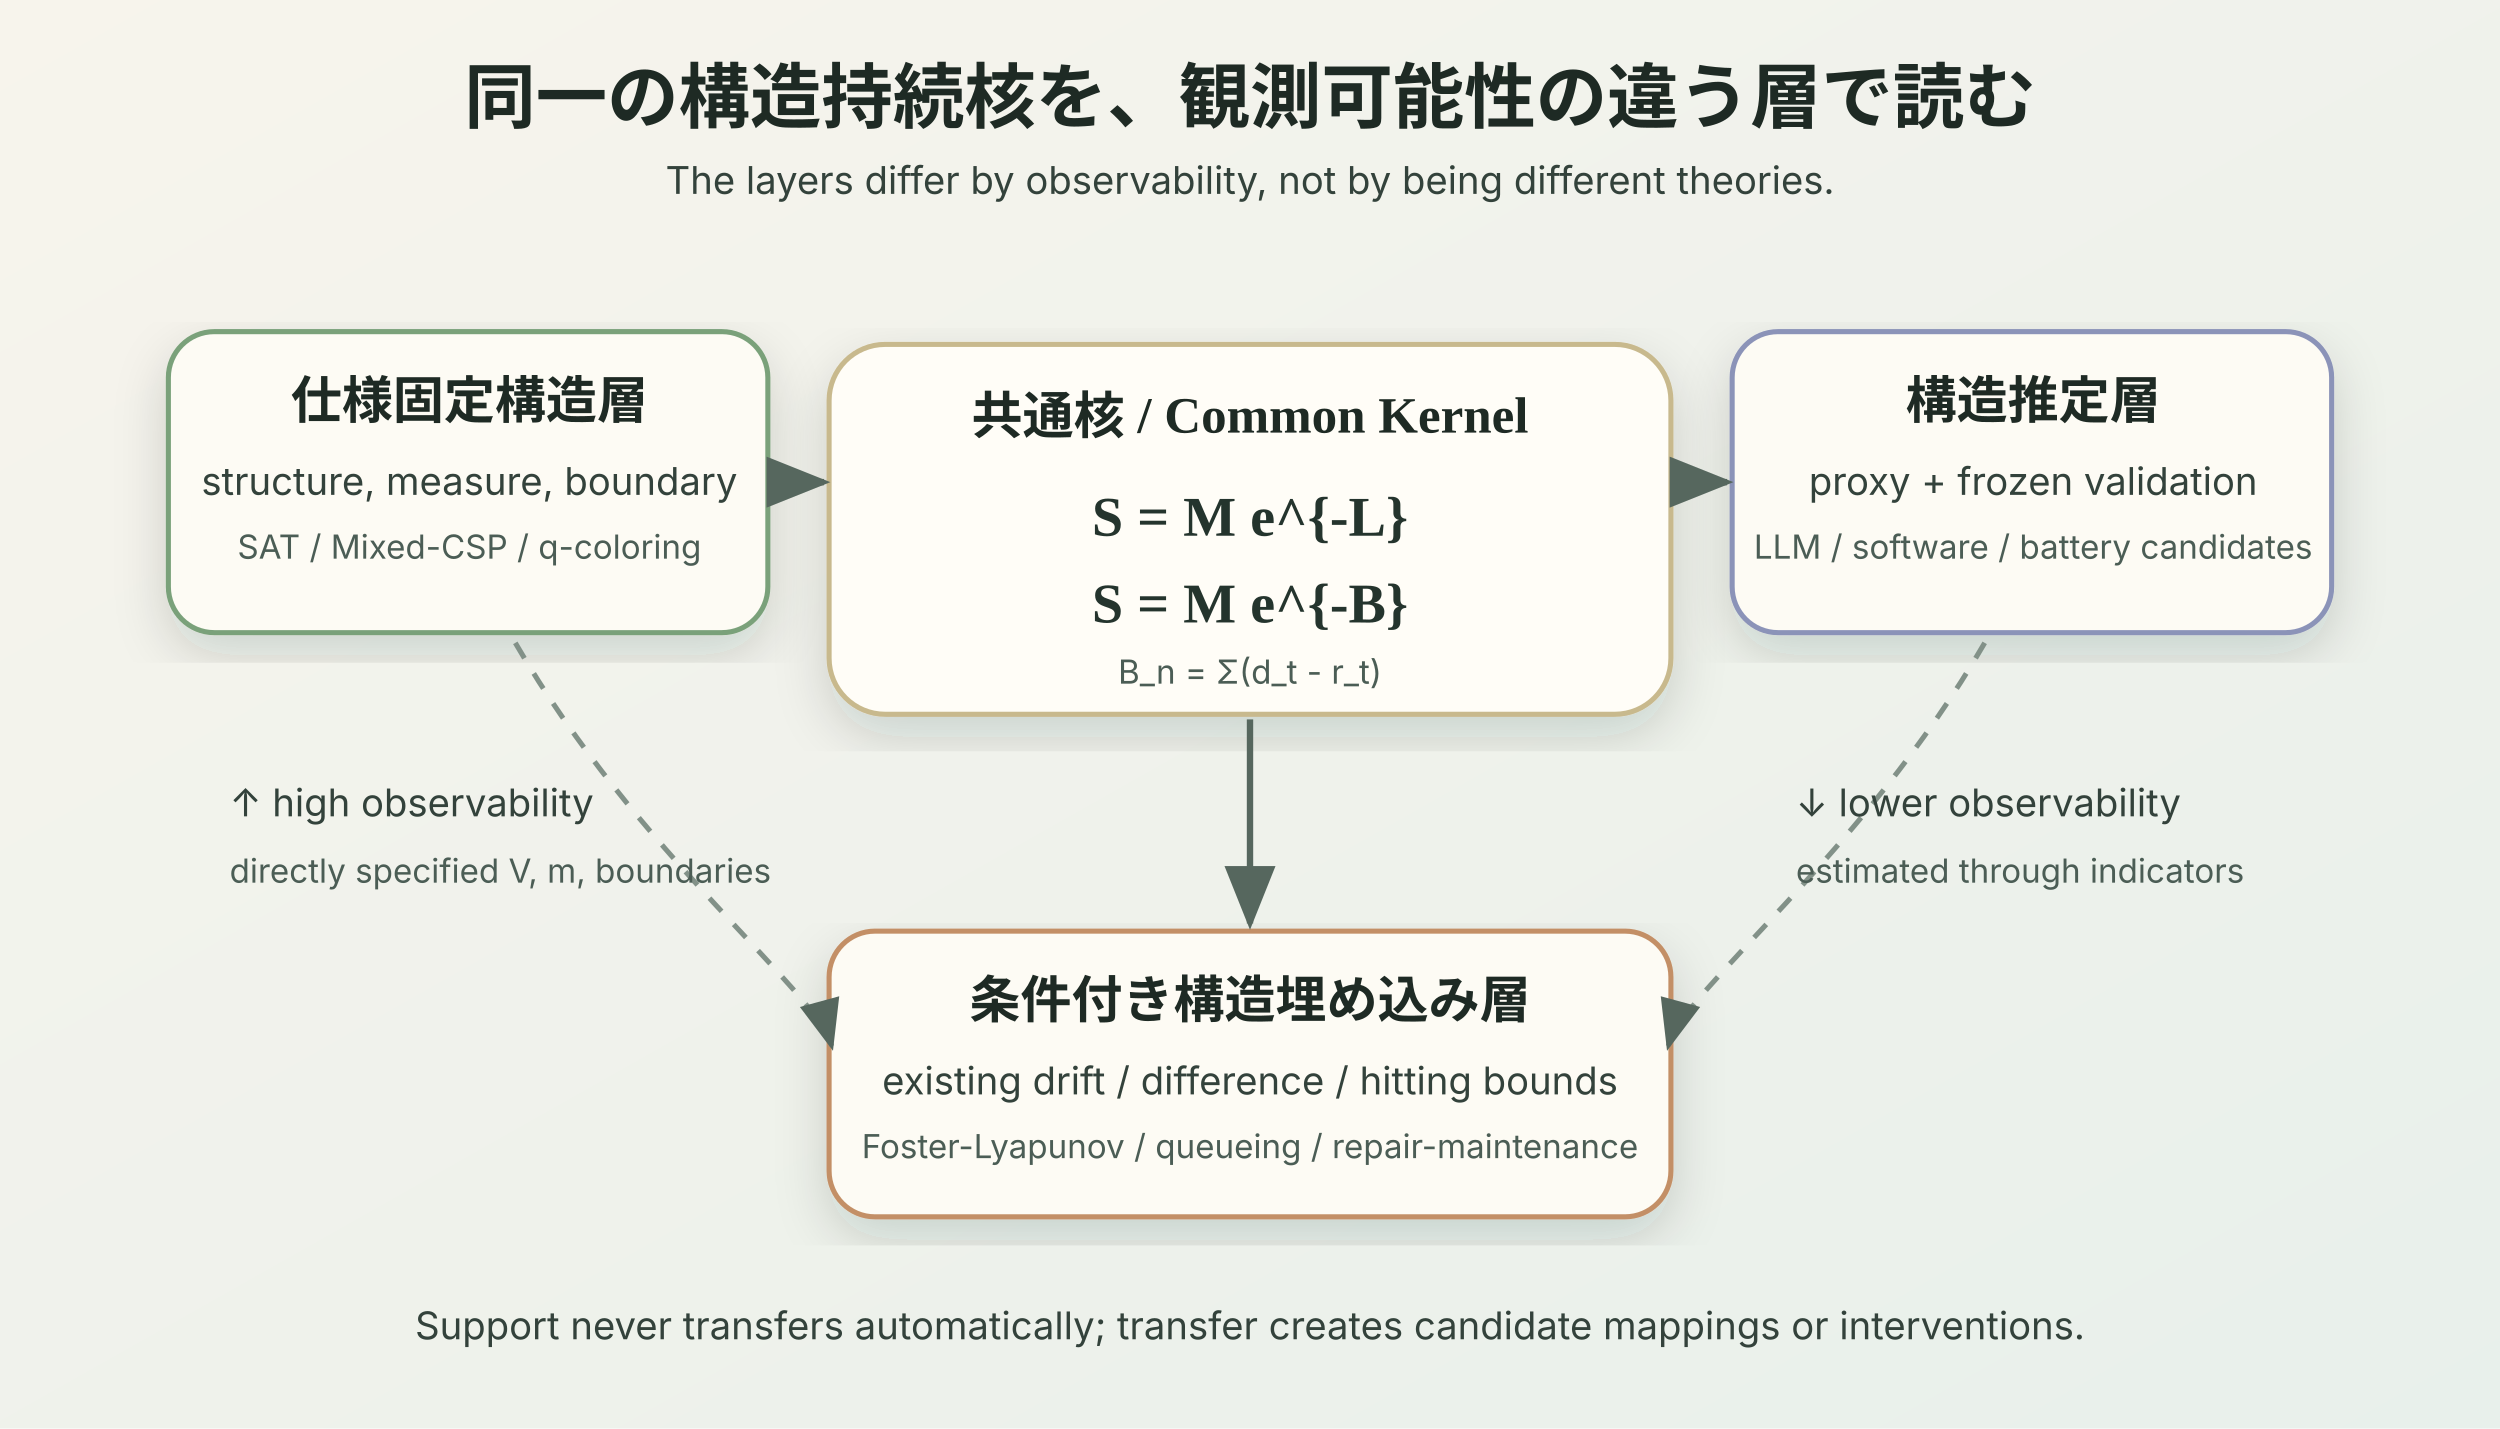
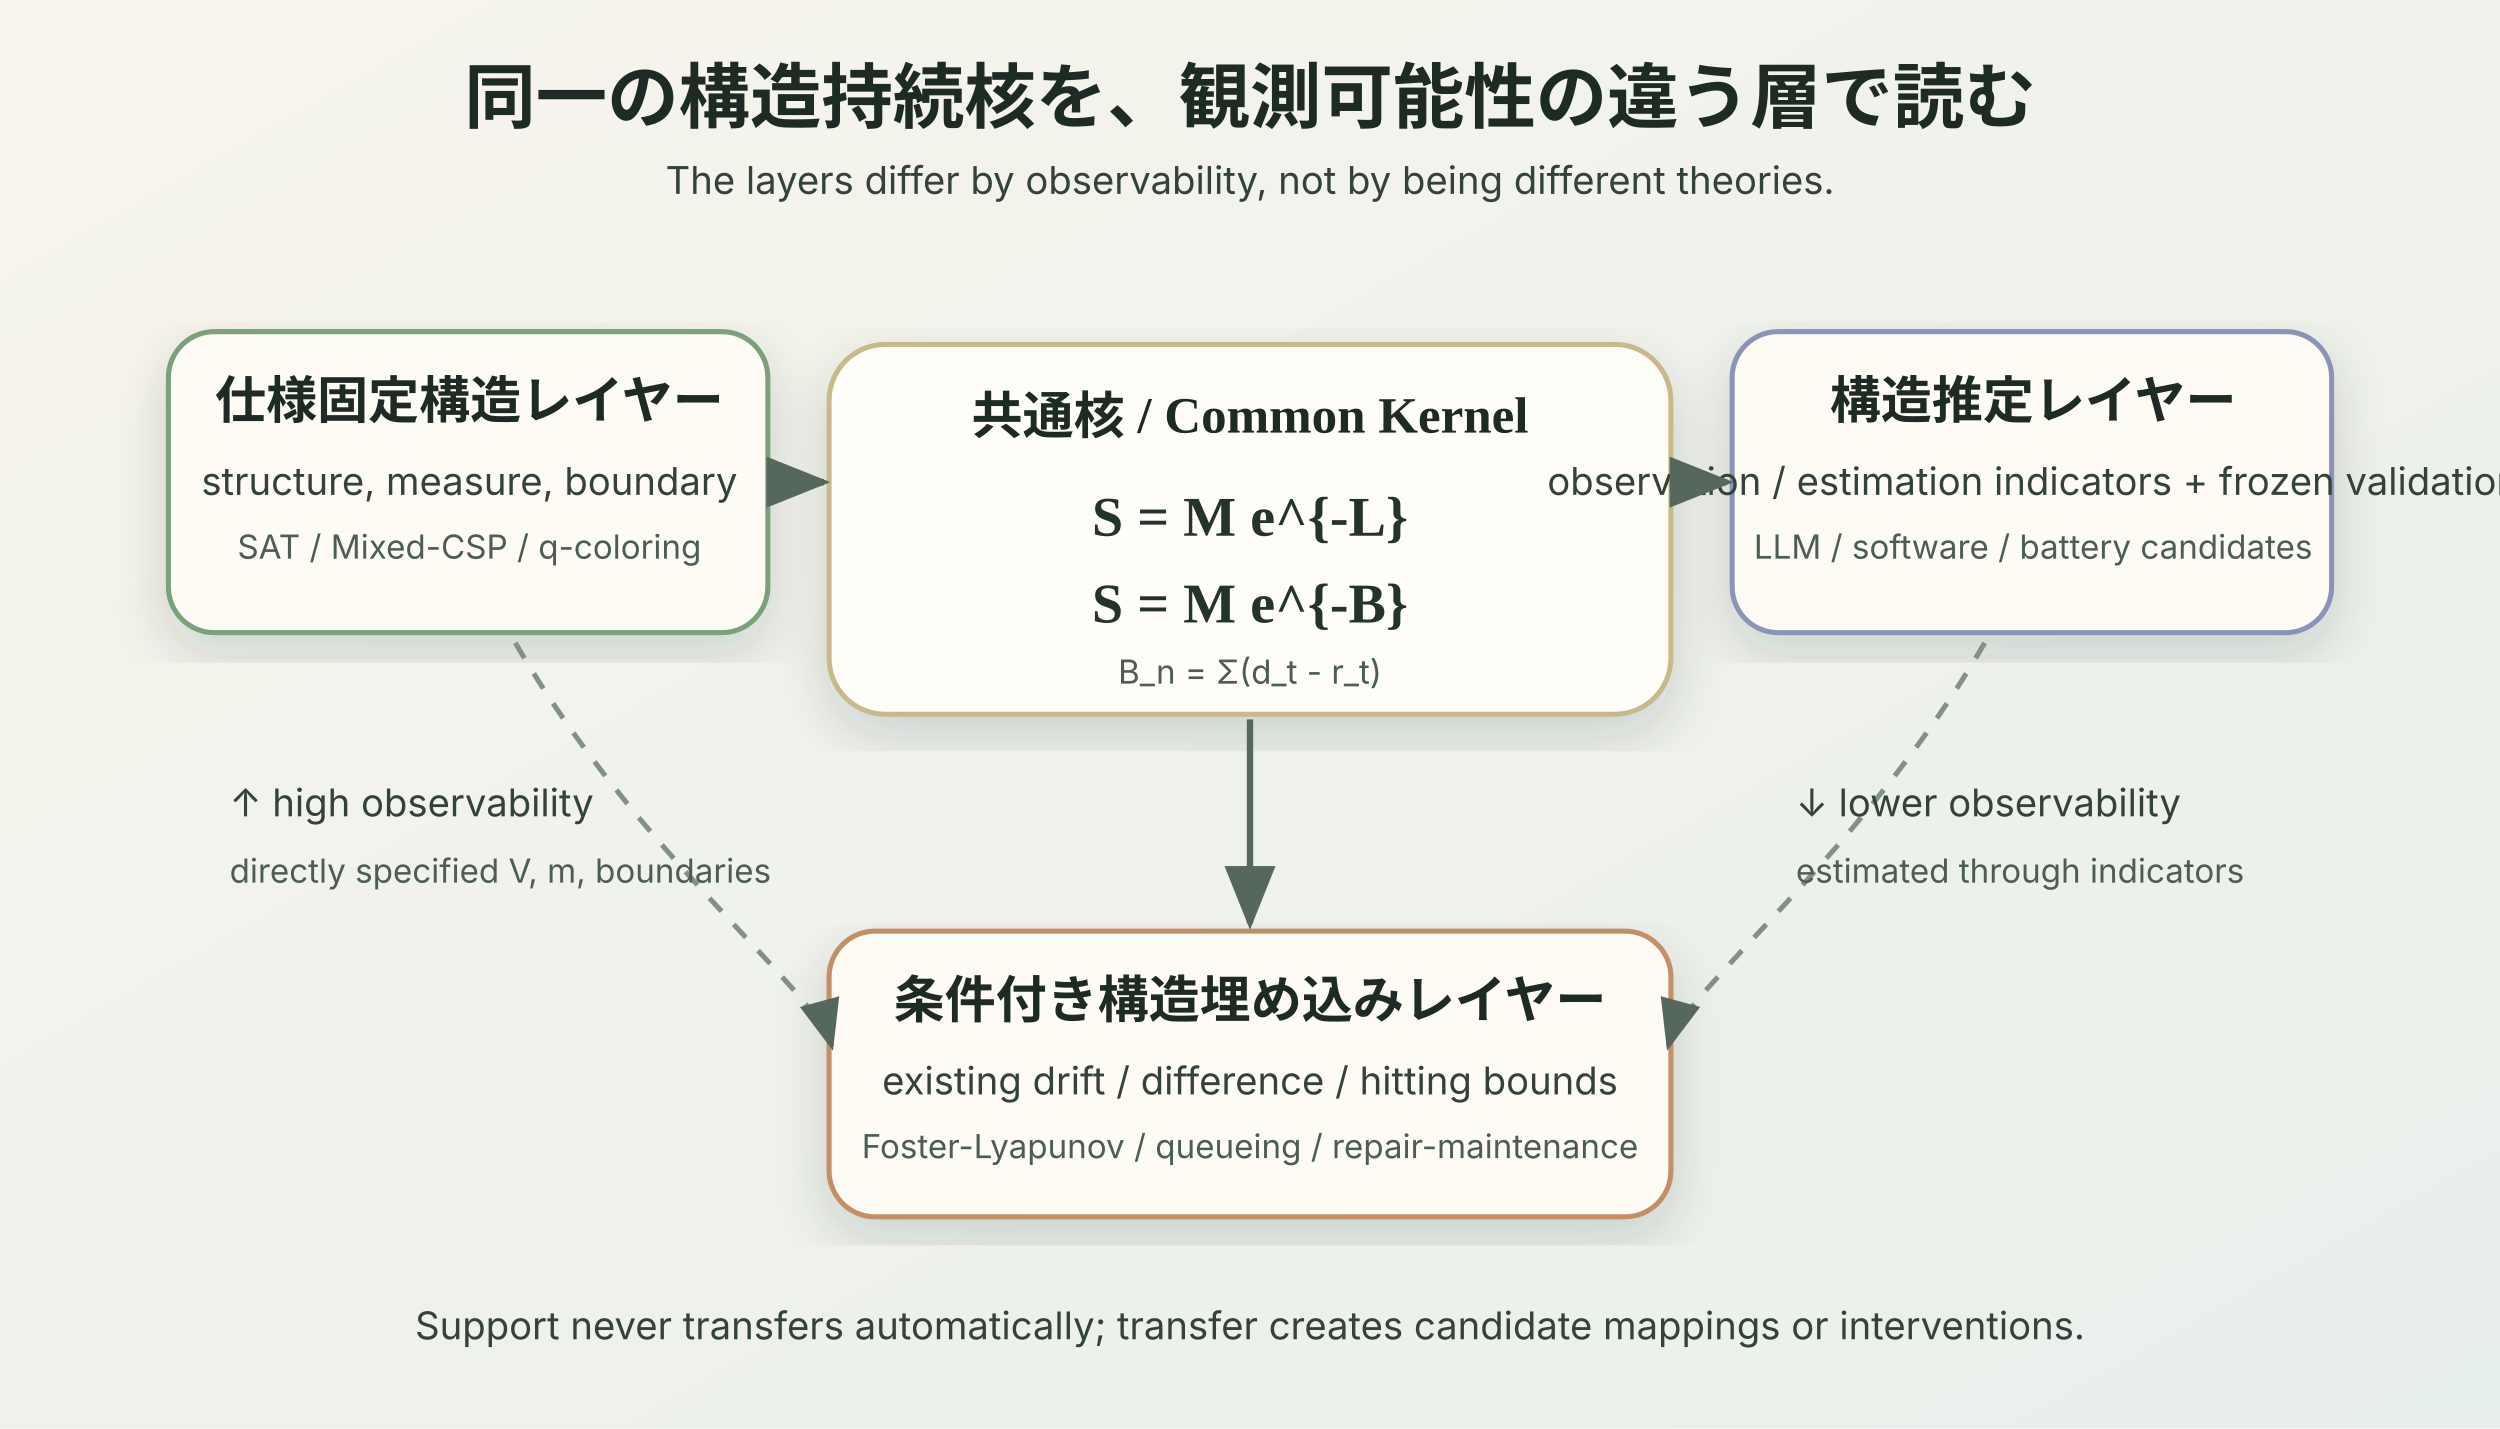
<svg xmlns="http://www.w3.org/2000/svg" width="980" height="560" viewBox="0 0 980 560" role="img" aria-labelledby="title desc">
  <defs>
    <linearGradient id="bg" x1="0" x2="1" y1="0" y2="1">
      <stop offset="0%" stop-color="#f7f4ec" />
      <stop offset="100%" stop-color="#e8f0eb" />
    </linearGradient>
    <filter id="shadow" x="-10%" y="-10%" width="120%" height="120%">
      <feDropShadow dx="0" dy="8" stdDeviation="10" flood-color="#1f2933" flood-opacity="0.16" />
    </filter>
    <style>
      .title { font: 700 28px Georgia, "Times New Roman", serif; fill: #1e2a24; }
      .label { font: 700 20px Georgia, "Times New Roman", serif; fill: #1e2a24; }
      .small { font: 15px -apple-system, BlinkMacSystemFont, "Segoe UI", sans-serif; fill: #33423b; }
      .tiny { font: 13px -apple-system, BlinkMacSystemFont, "Segoe UI", sans-serif; fill: #4b5d55; }
      .math { font: 700 22px Georgia, "Times New Roman", serif; fill: #24342d; }
      .box { fill: #fffdf7; stroke: #c8b98d; stroke-width: 2; rx: 22; filter: url(#shadow); }
      .layer { fill: #fdfbf4; stroke-width: 2; rx: 18; filter: url(#shadow); }
      .arrow { stroke: #56675e; stroke-width: 2.5; fill: none; marker-end: url(#arrowhead); }
      .dash { stroke: #829188; stroke-width: 2; stroke-dasharray: 7 7; fill: none; marker-end: url(#arrowhead); }
    </style>
    <marker id="arrowhead" markerWidth="10" markerHeight="8" refX="9" refY="4" orient="auto">
      <path d="M0,0 L10,4 L0,8 z" fill="#56675e" />
    </marker>
  </defs>
  <rect width="980" height="560" fill="url(#bg)" />
  <text x="490" y="48" text-anchor="middle" class="title">同一の構造持続核を、観測可能性の違う層で読む</text>
  <text x="490" y="76" text-anchor="middle" class="small">The layers differ by observability, not by being different theories.</text>
  <rect x="325" y="135" width="330" height="145" class="box" />
  <text x="490" y="170" text-anchor="middle" class="label">共通核 / Common Kernel</text>
  <text x="490" y="210" text-anchor="middle" class="math">S = M e^{-L}</text>
  <text x="490" y="244" text-anchor="middle" class="math">S = M e^{-B}</text>
  <text x="490" y="268" text-anchor="middle" class="tiny">B_n = Σ(d_t - r_t)</text>
  <rect x="66" y="130" width="235" height="118" class="layer" stroke="#7aa17a" />
-   <text x="184" y="164" text-anchor="middle" class="label">仕様固定構造層</text>
+   <text x="184" y="164" text-anchor="middle" class="label">仕様固定構造レイヤー</text>
  <text x="184" y="194" text-anchor="middle" class="small">structure, measure, boundary</text>
  <text x="184" y="219" text-anchor="middle" class="tiny">SAT / Mixed-CSP / q-coloring</text>
  <rect x="679" y="130" width="235" height="118" class="layer" stroke="#8b93b8" />
-   <text x="797" y="164" text-anchor="middle" class="label">構造推定層</text>
-   <text x="797" y="194" text-anchor="middle" class="small">proxy + frozen validation</text>
+   <text x="797" y="164" text-anchor="middle" class="label">構造推定レイヤー</text>
+   <text x="797" y="194" text-anchor="middle" class="small">observation / estimation indicators + frozen validation</text>
  <text x="797" y="219" text-anchor="middle" class="tiny">LLM / software / battery candidates</text>
  <rect x="325" y="365" width="330" height="112" class="layer" stroke="#c38f66" />
-   <text x="490" y="399" text-anchor="middle" class="label">条件付き構造埋め込み層</text>
+   <text x="490" y="399" text-anchor="middle" class="label">条件付き構造埋め込みレイヤー</text>
  <text x="490" y="429" text-anchor="middle" class="small">existing drift / difference / hitting bounds</text>
  <text x="490" y="454" text-anchor="middle" class="tiny">Foster-Lyapunov / queueing / repair-maintenance</text>
  <path d="M302 189 C318 189 308 189 323 189" class="arrow" />
  <path d="M657 189 C672 189 662 189 677 189" class="arrow" />
  <path d="M490 282 C490 315 490 333 490 362" class="arrow" />
  <path d="M202 252 C250 335 320 388 326 410" class="dash" />
  <path d="M778 252 C730 335 660 388 654 410" class="dash" />
  <text x="90" y="320" class="small">↑ high observability</text>
  <text x="90" y="346" class="tiny">directly specified V, m, boundaries</text>
  <text x="704" y="320" class="small">↓ lower observability</text>
  <text x="704" y="346" class="tiny">estimated through indicators</text>
  <text x="490" y="525" text-anchor="middle" class="small">Support never transfers automatically; transfer creates candidate mappings or interventions.</text>
</svg>
